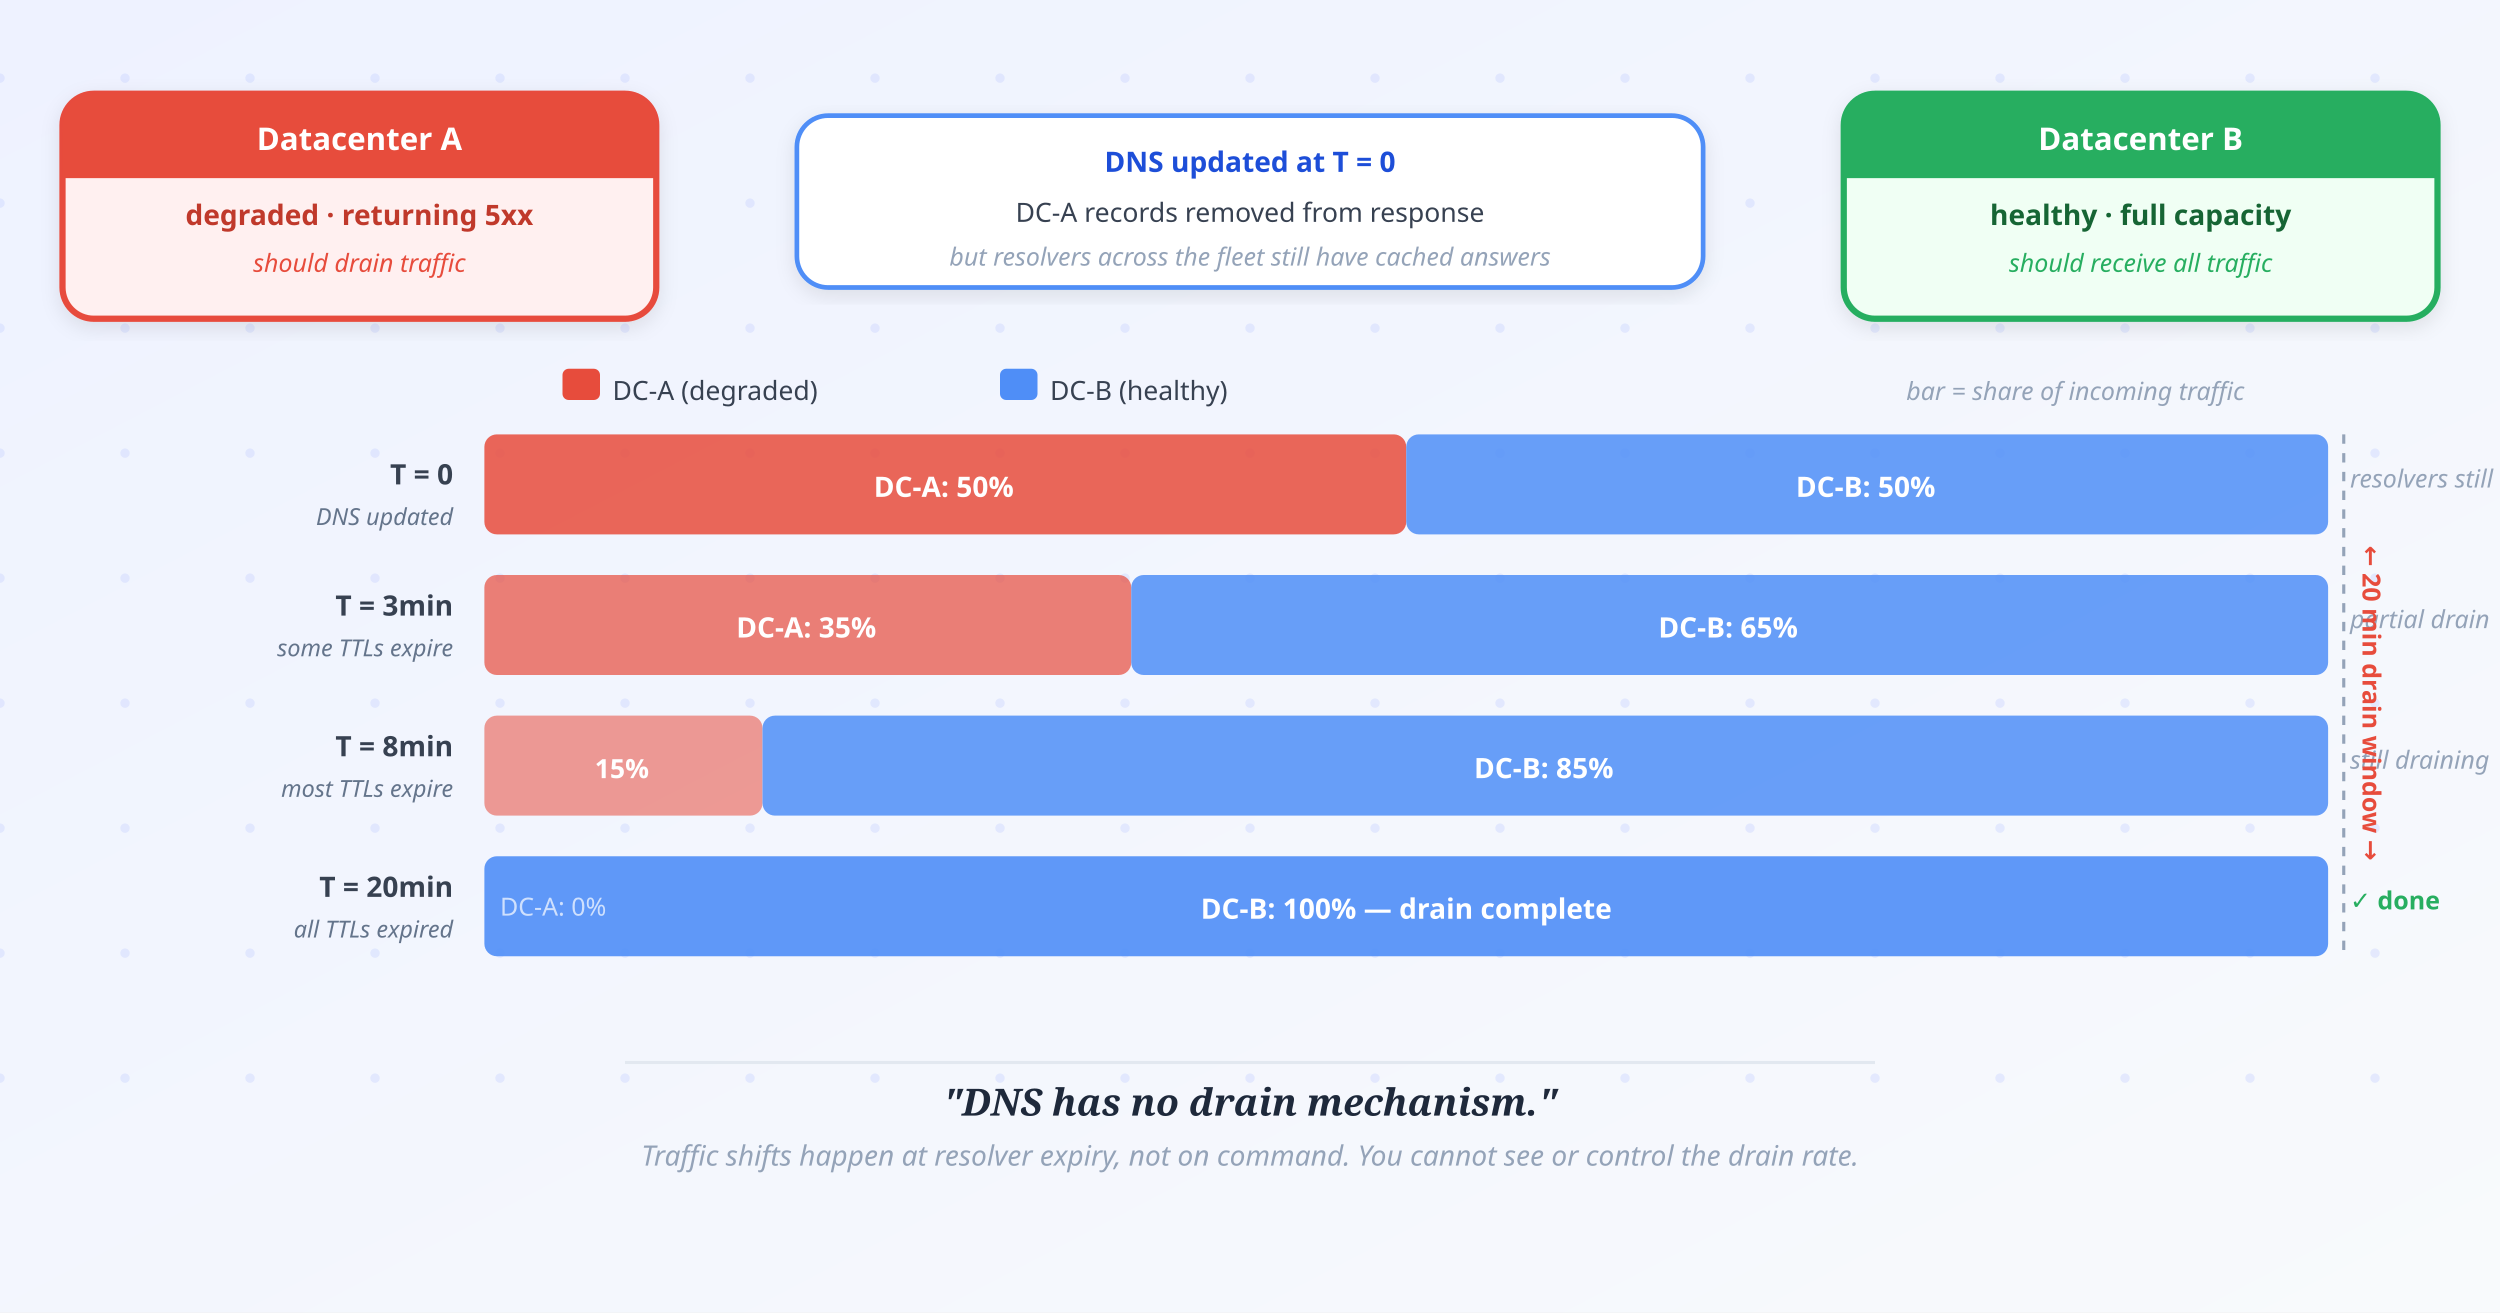
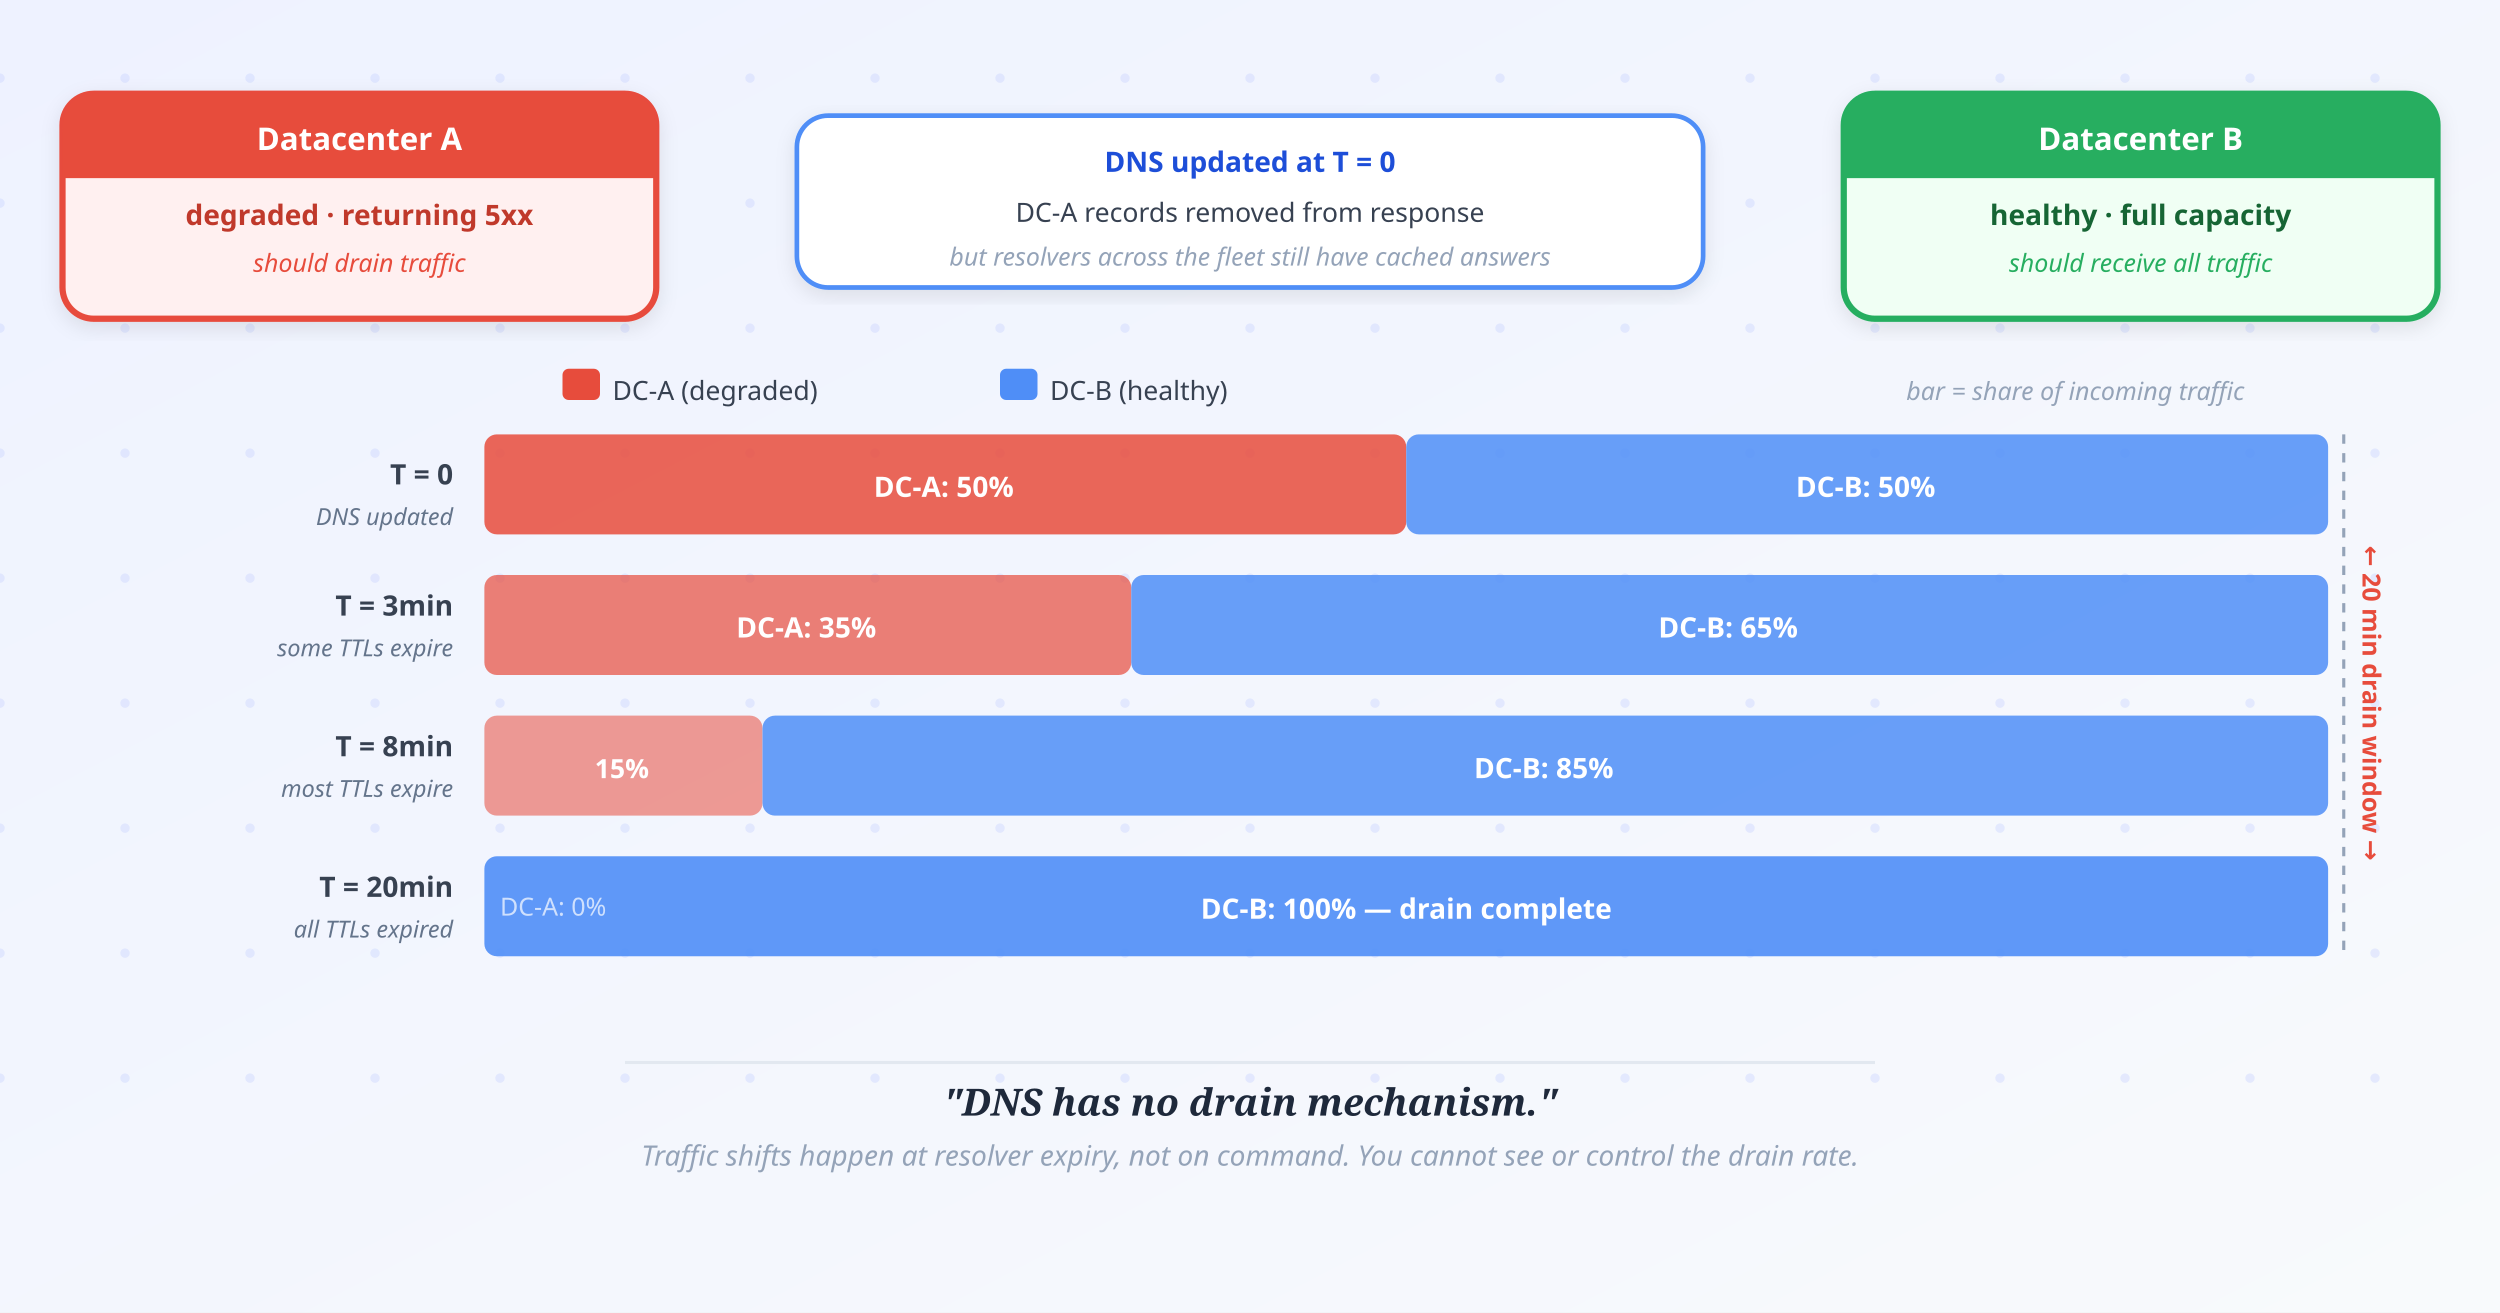
<svg xmlns="http://www.w3.org/2000/svg" width="800" height="420" viewBox="0 -25 800 420" font-family="'Segoe UI',system-ui,sans-serif">
  <defs>
    <style>
      @keyframes pulse { 0%,100%{opacity:1;} 50%{opacity:0.3;} }
      .blink { animation: pulse 1.2s ease-in-out infinite; }
    </style>
    <linearGradient id="bg" x1="0" y1="0" x2="1" y2="1" gradientUnits="objectBoundingBox">
      <stop offset="0%" stop-color="#eef2ff" />
      <stop offset="100%" stop-color="#f8fafc" />
    </linearGradient>
    <filter id="shadow">
      <feDropShadow dx="0" dy="2" stdDeviation="3" flood-color="#00000018" />
    </filter>
  </defs>
  <rect x="0" y="-25" width="800" height="420" fill="url(#bg)" />
  <g fill="#c7d2fe" opacity="0.4">
    <g id="dc">
      <circle cx="0" cy="0" r="1.5" />
      <circle cx="0" cy="40" r="1.5" />
      <circle cx="0" cy="80" r="1.5" />
      <circle cx="0" cy="120" r="1.5" />
      <circle cx="0" cy="160" r="1.5" />
      <circle cx="0" cy="200" r="1.5" />
      <circle cx="0" cy="240" r="1.5" />
      <circle cx="0" cy="280" r="1.5" />
      <circle cx="0" cy="320" r="1.5" />
    </g>
    <use href="#dc" x="40" />
    <use href="#dc" x="80" />
    <use href="#dc" x="120" />
    <use href="#dc" x="160" />
    <use href="#dc" x="200" />
    <use href="#dc" x="240" />
    <use href="#dc" x="280" />
    <use href="#dc" x="320" />
    <use href="#dc" x="360" />
    <use href="#dc" x="400" />
    <use href="#dc" x="440" />
    <use href="#dc" x="480" />
    <use href="#dc" x="520" />
    <use href="#dc" x="560" />
    <use href="#dc" x="600" />
    <use href="#dc" x="640" />
    <use href="#dc" x="680" />
    <use href="#dc" x="720" />
    <use href="#dc" x="760" />
  </g>
  <rect x="20" y="5" width="190" height="72" rx="10" fill="#fff0f0" stroke="#e74c3c" stroke-width="2" filter="url(#shadow)" />
  <path d="M32,5 L198,5 Q210,5 210,17 L210,32 L20,32 L20,17 Q20,5 32,5 Z" fill="#e74c3c" />
  <text x="115" y="23" text-anchor="middle" fill="white" font-size="10" font-weight="700">Datacenter A</text>
  <text x="115" y="47" text-anchor="middle" fill="#c0392b" font-size="9" font-weight="600">degraded · returning 5xx</text>
  <text x="115" y="62" text-anchor="middle" fill="#e74c3c" font-size="8" font-style="italic">should drain traffic</text>
  <rect x="590" y="5" width="190" height="72" rx="10" fill="#f0fff4" stroke="#27ae60" stroke-width="2" filter="url(#shadow)" />
  <path d="M602,5 L768,5 Q780,5 780,17 L780,32 L590,32 L590,17 Q590,5 602,5 Z" fill="#27ae60" />
  <text x="685" y="23" text-anchor="middle" fill="white" font-size="10" font-weight="700">Datacenter B</text>
  <text x="685" y="47" text-anchor="middle" fill="#166534" font-size="9" font-weight="600">healthy · full capacity</text>
  <text x="685" y="62" text-anchor="middle" fill="#27ae60" font-size="8" font-style="italic">should receive all traffic</text>
  <rect x="255" y="12" width="290" height="55" rx="10" fill="white" stroke="#4f8ef7" stroke-width="1.5" filter="url(#shadow)" />
  <text x="400" y="30" text-anchor="middle" fill="#1d4ed8" font-size="9" font-weight="700">DNS updated at T = 0</text>
  <text x="400" y="46" text-anchor="middle" fill="#374151" font-size="8.5">DC-A records removed from response</text>
  <text x="400" y="60" text-anchor="middle" fill="#94a3b8" font-size="8" font-style="italic">but resolvers across the fleet still have cached answers</text>
  <rect x="180" y="93" width="12" height="10" rx="2" fill="#e74c3c" />
  <text x="196" y="103" fill="#374151" font-size="8.5">DC-A (degraded)</text>
  <rect x="320" y="93" width="12" height="10" rx="2" fill="#4f8ef7" />
  <text x="336" y="103" fill="#374151" font-size="8.5">DC-B (healthy)</text>
  <text x="610" y="103" fill="#94a3b8" font-size="8" font-style="italic">bar = share of incoming traffic</text>
  <text x="145" y="130" text-anchor="end" fill="#374151" font-size="9" font-weight="600">T = 0</text>
  <text x="145" y="143" text-anchor="end" fill="#64748b" font-size="7.5" font-style="italic">DNS updated</text>
  <rect x="155" y="114" width="295" height="32" rx="4" fill="#e74c3c" opacity="0.85" />
  <text x="302" y="134" text-anchor="middle" fill="white" font-size="9" font-weight="700">DC-A: 50%</text>
  <rect x="450" y="114" width="295" height="32" rx="4" fill="#4f8ef7" opacity="0.85" />
  <text x="597" y="134" text-anchor="middle" fill="white" font-size="9" font-weight="700">DC-B: 50%</text>
-   <text x="752" y="131" fill="#94a3b8" font-size="8" font-style="italic">resolvers still cached</text>
  <text x="145" y="172" text-anchor="end" fill="#374151" font-size="9" font-weight="600">T = 3min</text>
  <text x="145" y="185" text-anchor="end" fill="#64748b" font-size="7.5" font-style="italic">some TTLs expire</text>
  <rect x="155" y="159" width="207" height="32" rx="4" fill="#e74c3c" opacity="0.7" />
  <text x="258" y="179" text-anchor="middle" fill="white" font-size="9" font-weight="700">DC-A: 35%</text>
  <rect x="362" y="159" width="383" height="32" rx="4" fill="#4f8ef7" opacity="0.85" />
  <text x="553" y="179" text-anchor="middle" fill="white" font-size="9" font-weight="700">DC-B: 65%</text>
-   <text x="752" y="176" fill="#94a3b8" font-size="8" font-style="italic">partial drain</text>
  <text x="145" y="217" text-anchor="end" fill="#374151" font-size="9" font-weight="600">T = 8min</text>
  <text x="145" y="230" text-anchor="end" fill="#64748b" font-size="7.5" font-style="italic">most TTLs expire</text>
  <rect x="155" y="204" width="89" height="32" rx="4" fill="#e74c3c" opacity="0.55" />
  <text x="199" y="224" text-anchor="middle" fill="white" font-size="8.5" font-weight="700">15%</text>
  <rect x="244" y="204" width="501" height="32" rx="4" fill="#4f8ef7" opacity="0.85" />
  <text x="494" y="224" text-anchor="middle" fill="white" font-size="9" font-weight="700">DC-B: 85%</text>
-   <text x="752" y="221" fill="#94a3b8" font-size="8" font-style="italic">still draining</text>
  <text x="145" y="262" text-anchor="end" fill="#374151" font-size="9" font-weight="600">T = 20min</text>
  <text x="145" y="275" text-anchor="end" fill="#64748b" font-size="7.5" font-style="italic">all TTLs expired</text>
  <rect x="155" y="249" width="590" height="32" rx="4" fill="#4f8ef7" opacity="0.9" />
  <text x="450" y="269" text-anchor="middle" fill="white" font-size="9" font-weight="700">DC-B: 100%  —  drain complete</text>
  <text x="160" y="268" fill="white" font-size="8" opacity="0.7">DC-A: 0%</text>
-   <text x="752" y="266" fill="#27ae60" font-size="8" font-weight="600">✓  done</text>
  <line x1="750" y1="114" x2="750" y2="281" stroke="#94a3b8" stroke-width="1" stroke-dasharray="3 3" />
  <text x="756" y="200" text-anchor="middle" fill="#e74c3c" font-size="8" font-weight="600" transform="rotate(90 756 200)">← 20 min drain window →</text>
  <line x1="200" y1="315" x2="600" y2="315" stroke="#e2e8f0" stroke-width="1" />
  <text x="400" y="332" text-anchor="middle" fill="#1e293b" font-size="12" font-weight="700" font-family="Georgia,serif" font-style="italic">"DNS has no drain mechanism."</text>
  <text x="400" y="348" text-anchor="middle" fill="#94a3b8" font-size="9" font-style="italic">Traffic shifts happen at resolver expiry, not on command. You cannot see or control the drain rate.</text>
</svg>
